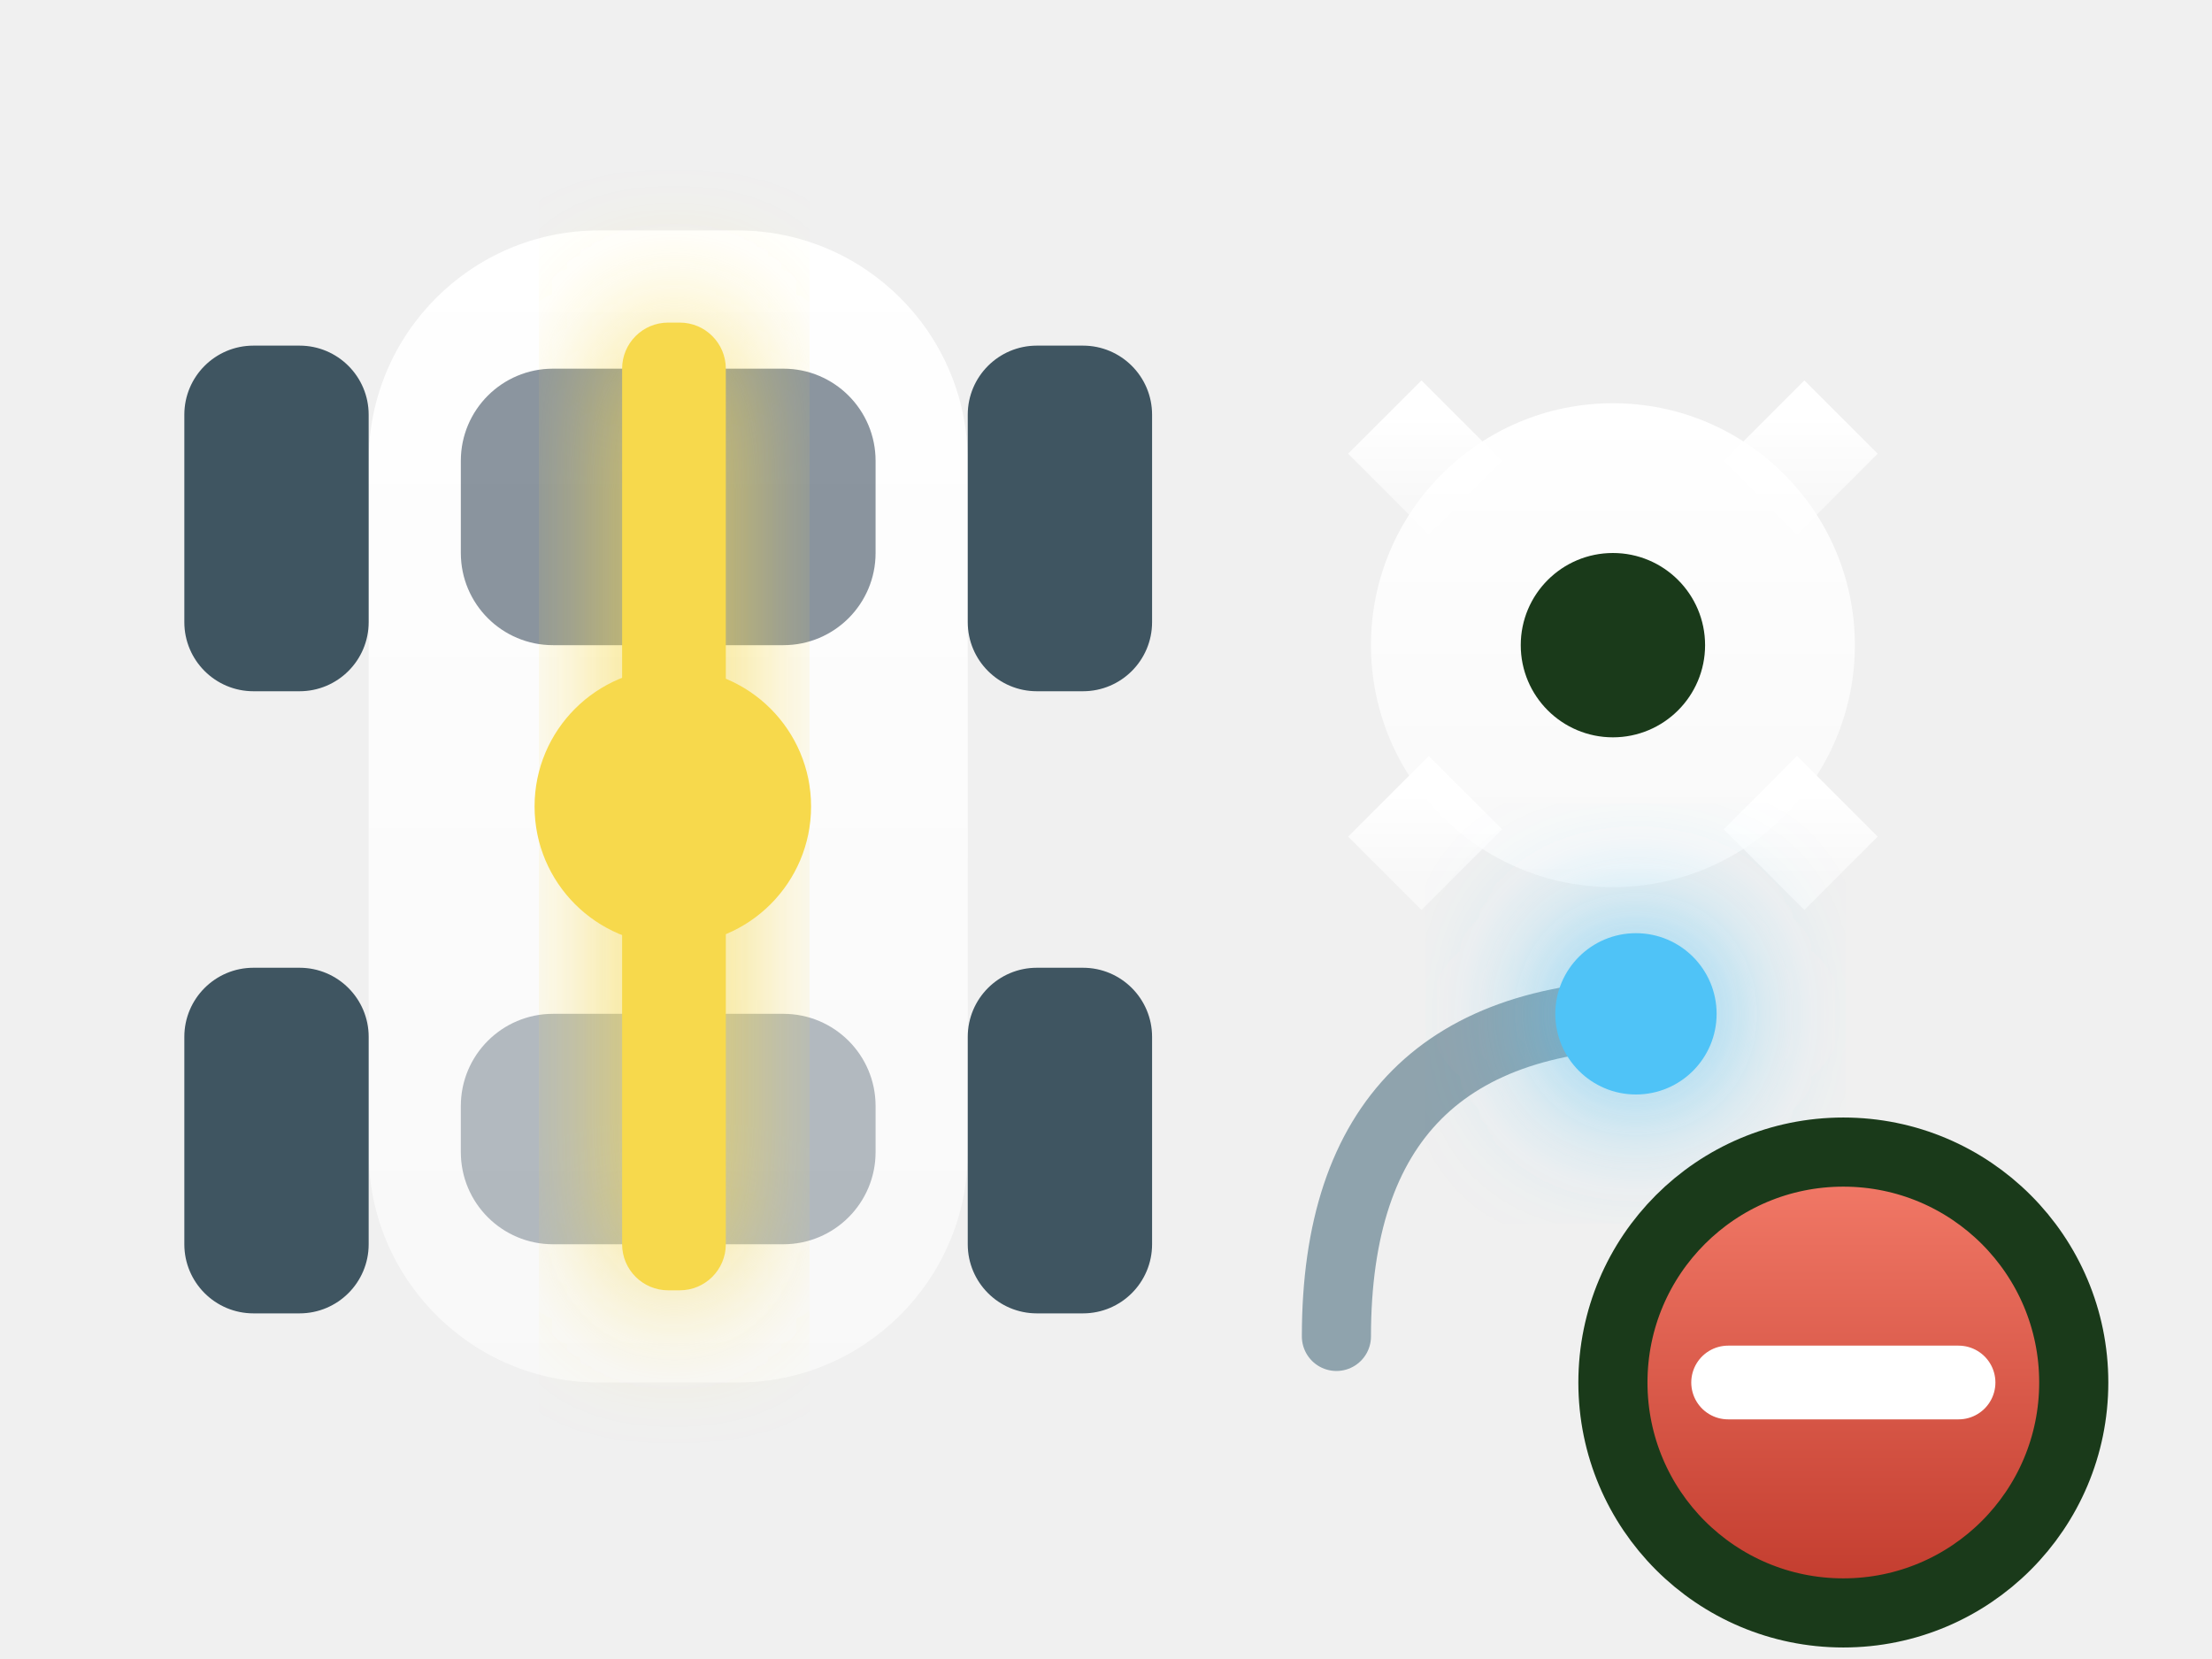
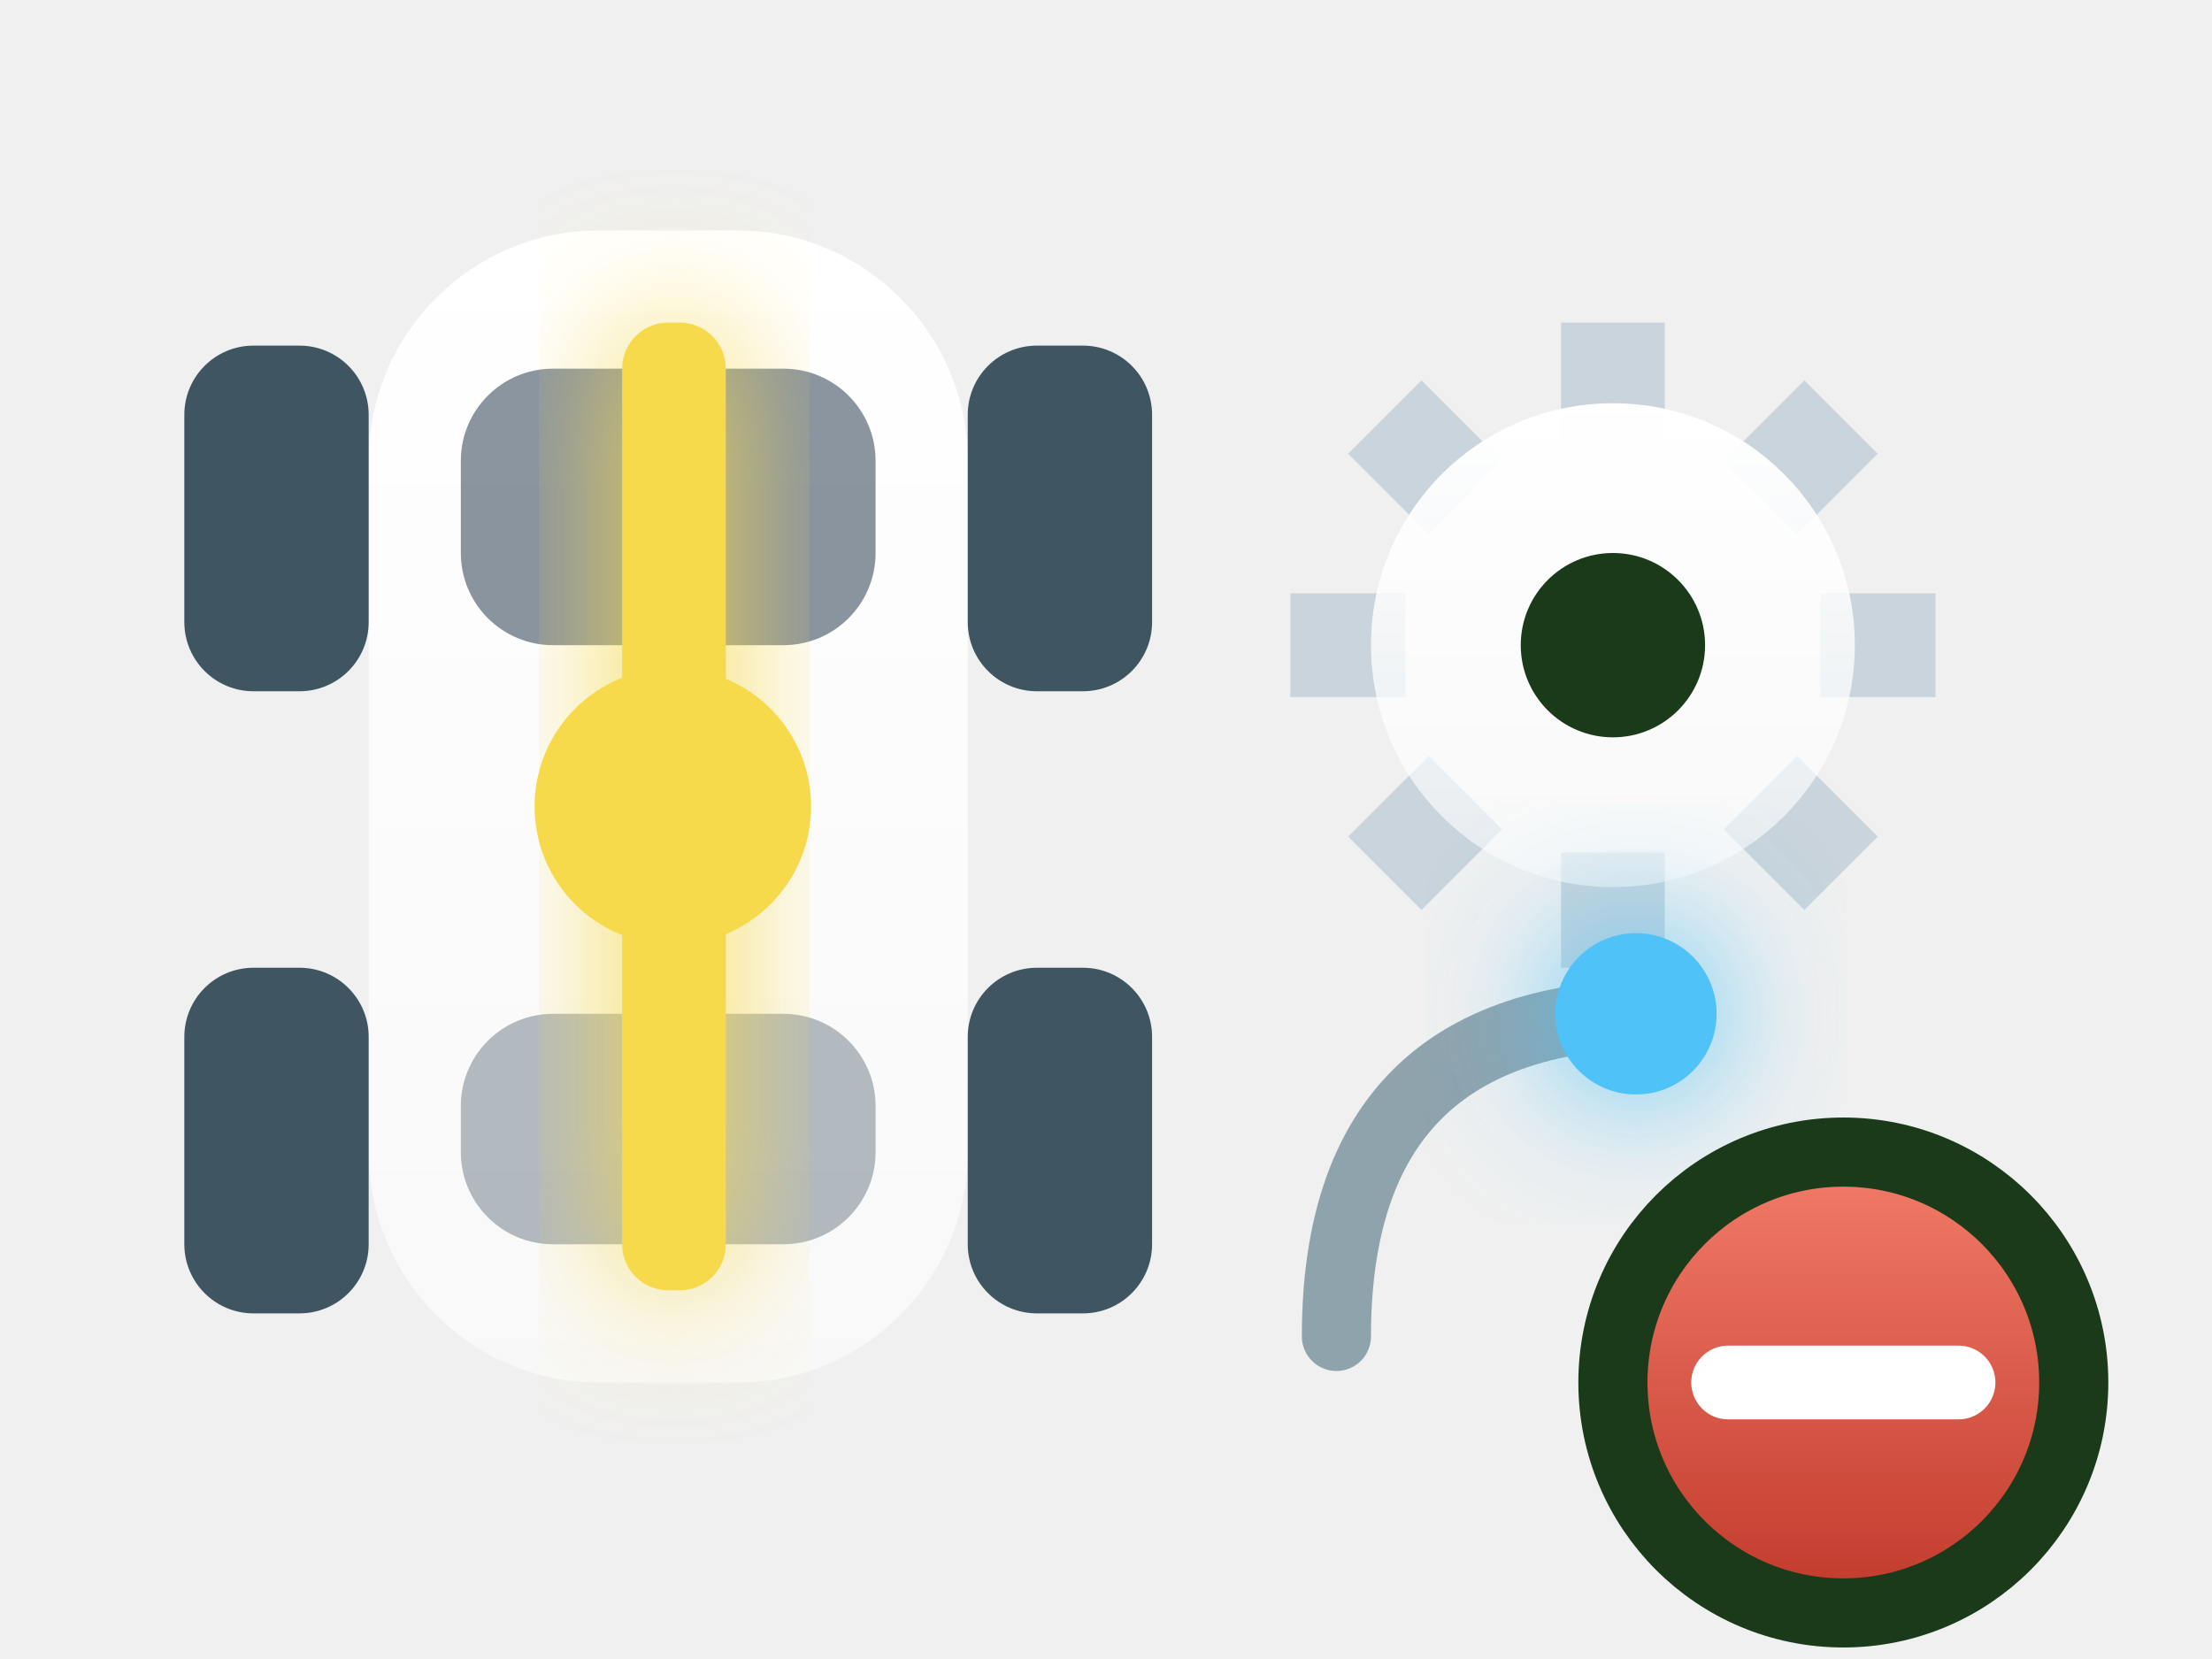
<svg xmlns="http://www.w3.org/2000/svg" viewBox="0 0 96 72">
  <defs>
    <linearGradient id="mtl" x1="0" y1="0" x2="0" y2="1">
      <stop stop-color="#ffffff" />
      <stop offset="1" stop-color="#ffffff" stop-opacity="0.55" />
    </linearGradient>
    <filter id="glow" x="-80%" y="-80%" width="260%" height="260%">
      <feGaussianBlur stdDeviation="3" />
    </filter>
    <linearGradient id="minusG" x1="0" y1="0" x2="0" y2="1">
      <stop stop-color="#f47c6a" />
      <stop offset="1" stop-color="#c0392b" />
    </linearGradient>
  </defs>
  <rect x="16" y="10" width="26" height="50" rx="10" fill="url(#mtl)" />
  <rect x="20" y="16" width="18" height="12" rx="4" fill="#2c3e50" opacity="0.55" />
  <rect x="20" y="44" width="18" height="10" rx="4" fill="#2c3e50" opacity="0.35" />
  <rect x="8" y="15" width="8" height="15" rx="3" fill="#3f5561" />
  <rect x="42" y="15" width="8" height="15" rx="3" fill="#3f5561" />
  <rect x="8" y="42" width="8" height="15" rx="3" fill="#3f5561" />
  <rect x="42" y="42" width="8" height="15" rx="3" fill="#3f5561" />
  <rect x="27" y="14" width="4.5" height="42" rx="2" fill="#f7d94c" filter="url(#glow)" />
  <rect x="27" y="14" width="4.5" height="42" rx="2" fill="#f7d94c" />
  <circle cx="29.2" cy="35" r="6" fill="#f7d94c" />
-   <line x1="79.0" y1="28.0" x2="84.0" y2="28.0" stroke="url(#mtl)" stroke-width="4.5" />
-   <line x1="76.4" y1="34.4" x2="79.9" y2="37.9" stroke="url(#mtl)" stroke-width="4.5" />
-   <line x1="70.0" y1="37.0" x2="70.0" y2="42.0" stroke="url(#mtl)" stroke-width="4.5" />
-   <line x1="63.6" y1="34.4" x2="60.1" y2="37.9" stroke="url(#mtl)" stroke-width="4.5" />
-   <line x1="61.0" y1="28.0" x2="56.0" y2="28.0" stroke="url(#mtl)" stroke-width="4.5" />
-   <line x1="63.6" y1="21.6" x2="60.1" y2="18.1" stroke="url(#mtl)" stroke-width="4.5" />
-   <line x1="70.0" y1="19.0" x2="70.0" y2="14.0" stroke="url(#mtl)" stroke-width="4.5" />
-   <line x1="76.4" y1="21.6" x2="79.9" y2="18.1" stroke="url(#mtl)" stroke-width="4.5" />
+   <line x1="79.0" y1="28.0" x2="84.0" y2="28.0" stroke="#c9d4dc" stroke-width="4.5" />
+   <line x1="76.4" y1="34.4" x2="79.9" y2="37.9" stroke="#c9d4dc" stroke-width="4.5" />
+   <line x1="70.0" y1="37.0" x2="70.0" y2="42.0" stroke="#c9d4dc" stroke-width="4.5" />
+   <line x1="63.6" y1="34.4" x2="60.1" y2="37.9" stroke="#c9d4dc" stroke-width="4.5" />
+   <line x1="61.0" y1="28.0" x2="56.0" y2="28.0" stroke="#c9d4dc" stroke-width="4.5" />
+   <line x1="63.6" y1="21.6" x2="60.1" y2="18.1" stroke="#c9d4dc" stroke-width="4.5" />
+   <line x1="70.0" y1="19.0" x2="70.0" y2="14.0" stroke="#c9d4dc" stroke-width="4.5" />
+   <line x1="76.4" y1="21.6" x2="79.9" y2="18.1" stroke="#c9d4dc" stroke-width="4.5" />
  <circle cx="70" cy="28" r="10.5" fill="url(#mtl)" />
  <circle cx="70" cy="28" r="4" fill="#1a3a1a" />
  <path d="M58 58 Q58 44 72 44" fill="none" stroke="#8fa3ad" stroke-width="3" stroke-linecap="round" />
  <circle cx="71" cy="44" r="3.5" fill="#4fc3f7" filter="url(#glow)" />
  <circle cx="71" cy="44" r="3.5" fill="#4fc3f7" />
  <circle cx="80" cy="60" r="10" fill="url(#minusG)" stroke="#1a3a1a" stroke-width="3" />
  <path d="M75 60h10" stroke="#ffffff" stroke-width="3.2" stroke-linecap="round" />
</svg>
